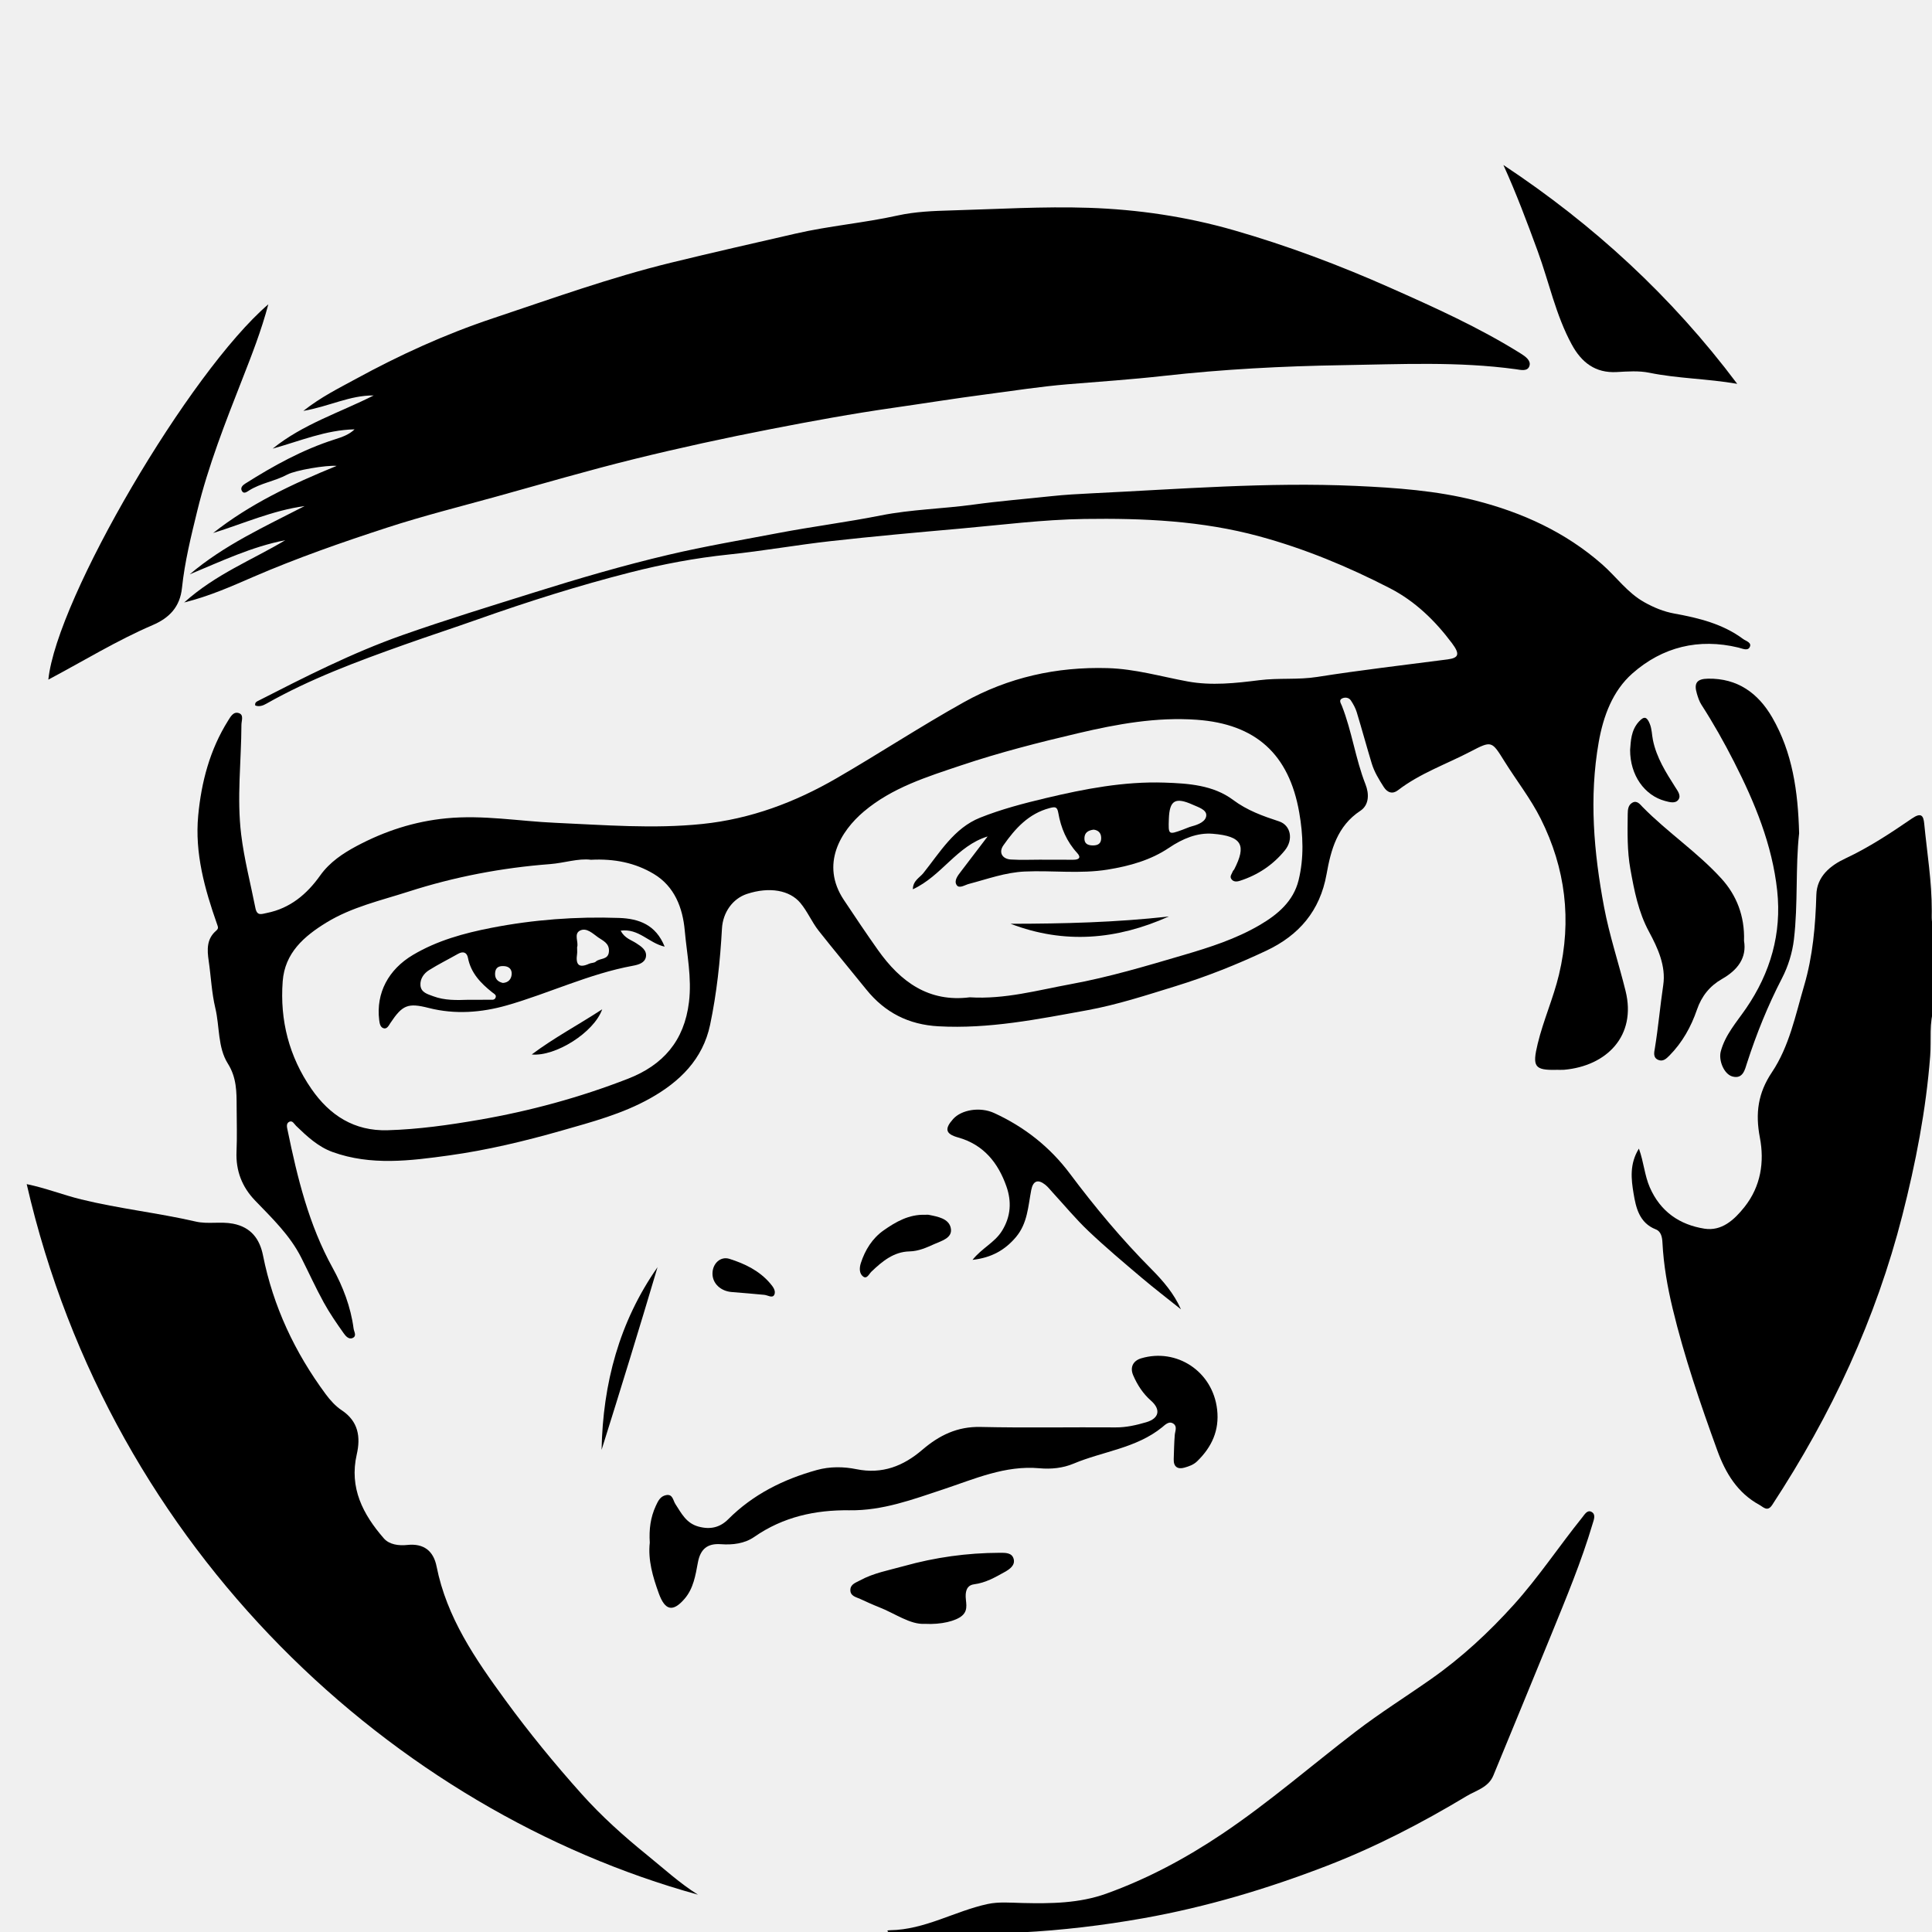
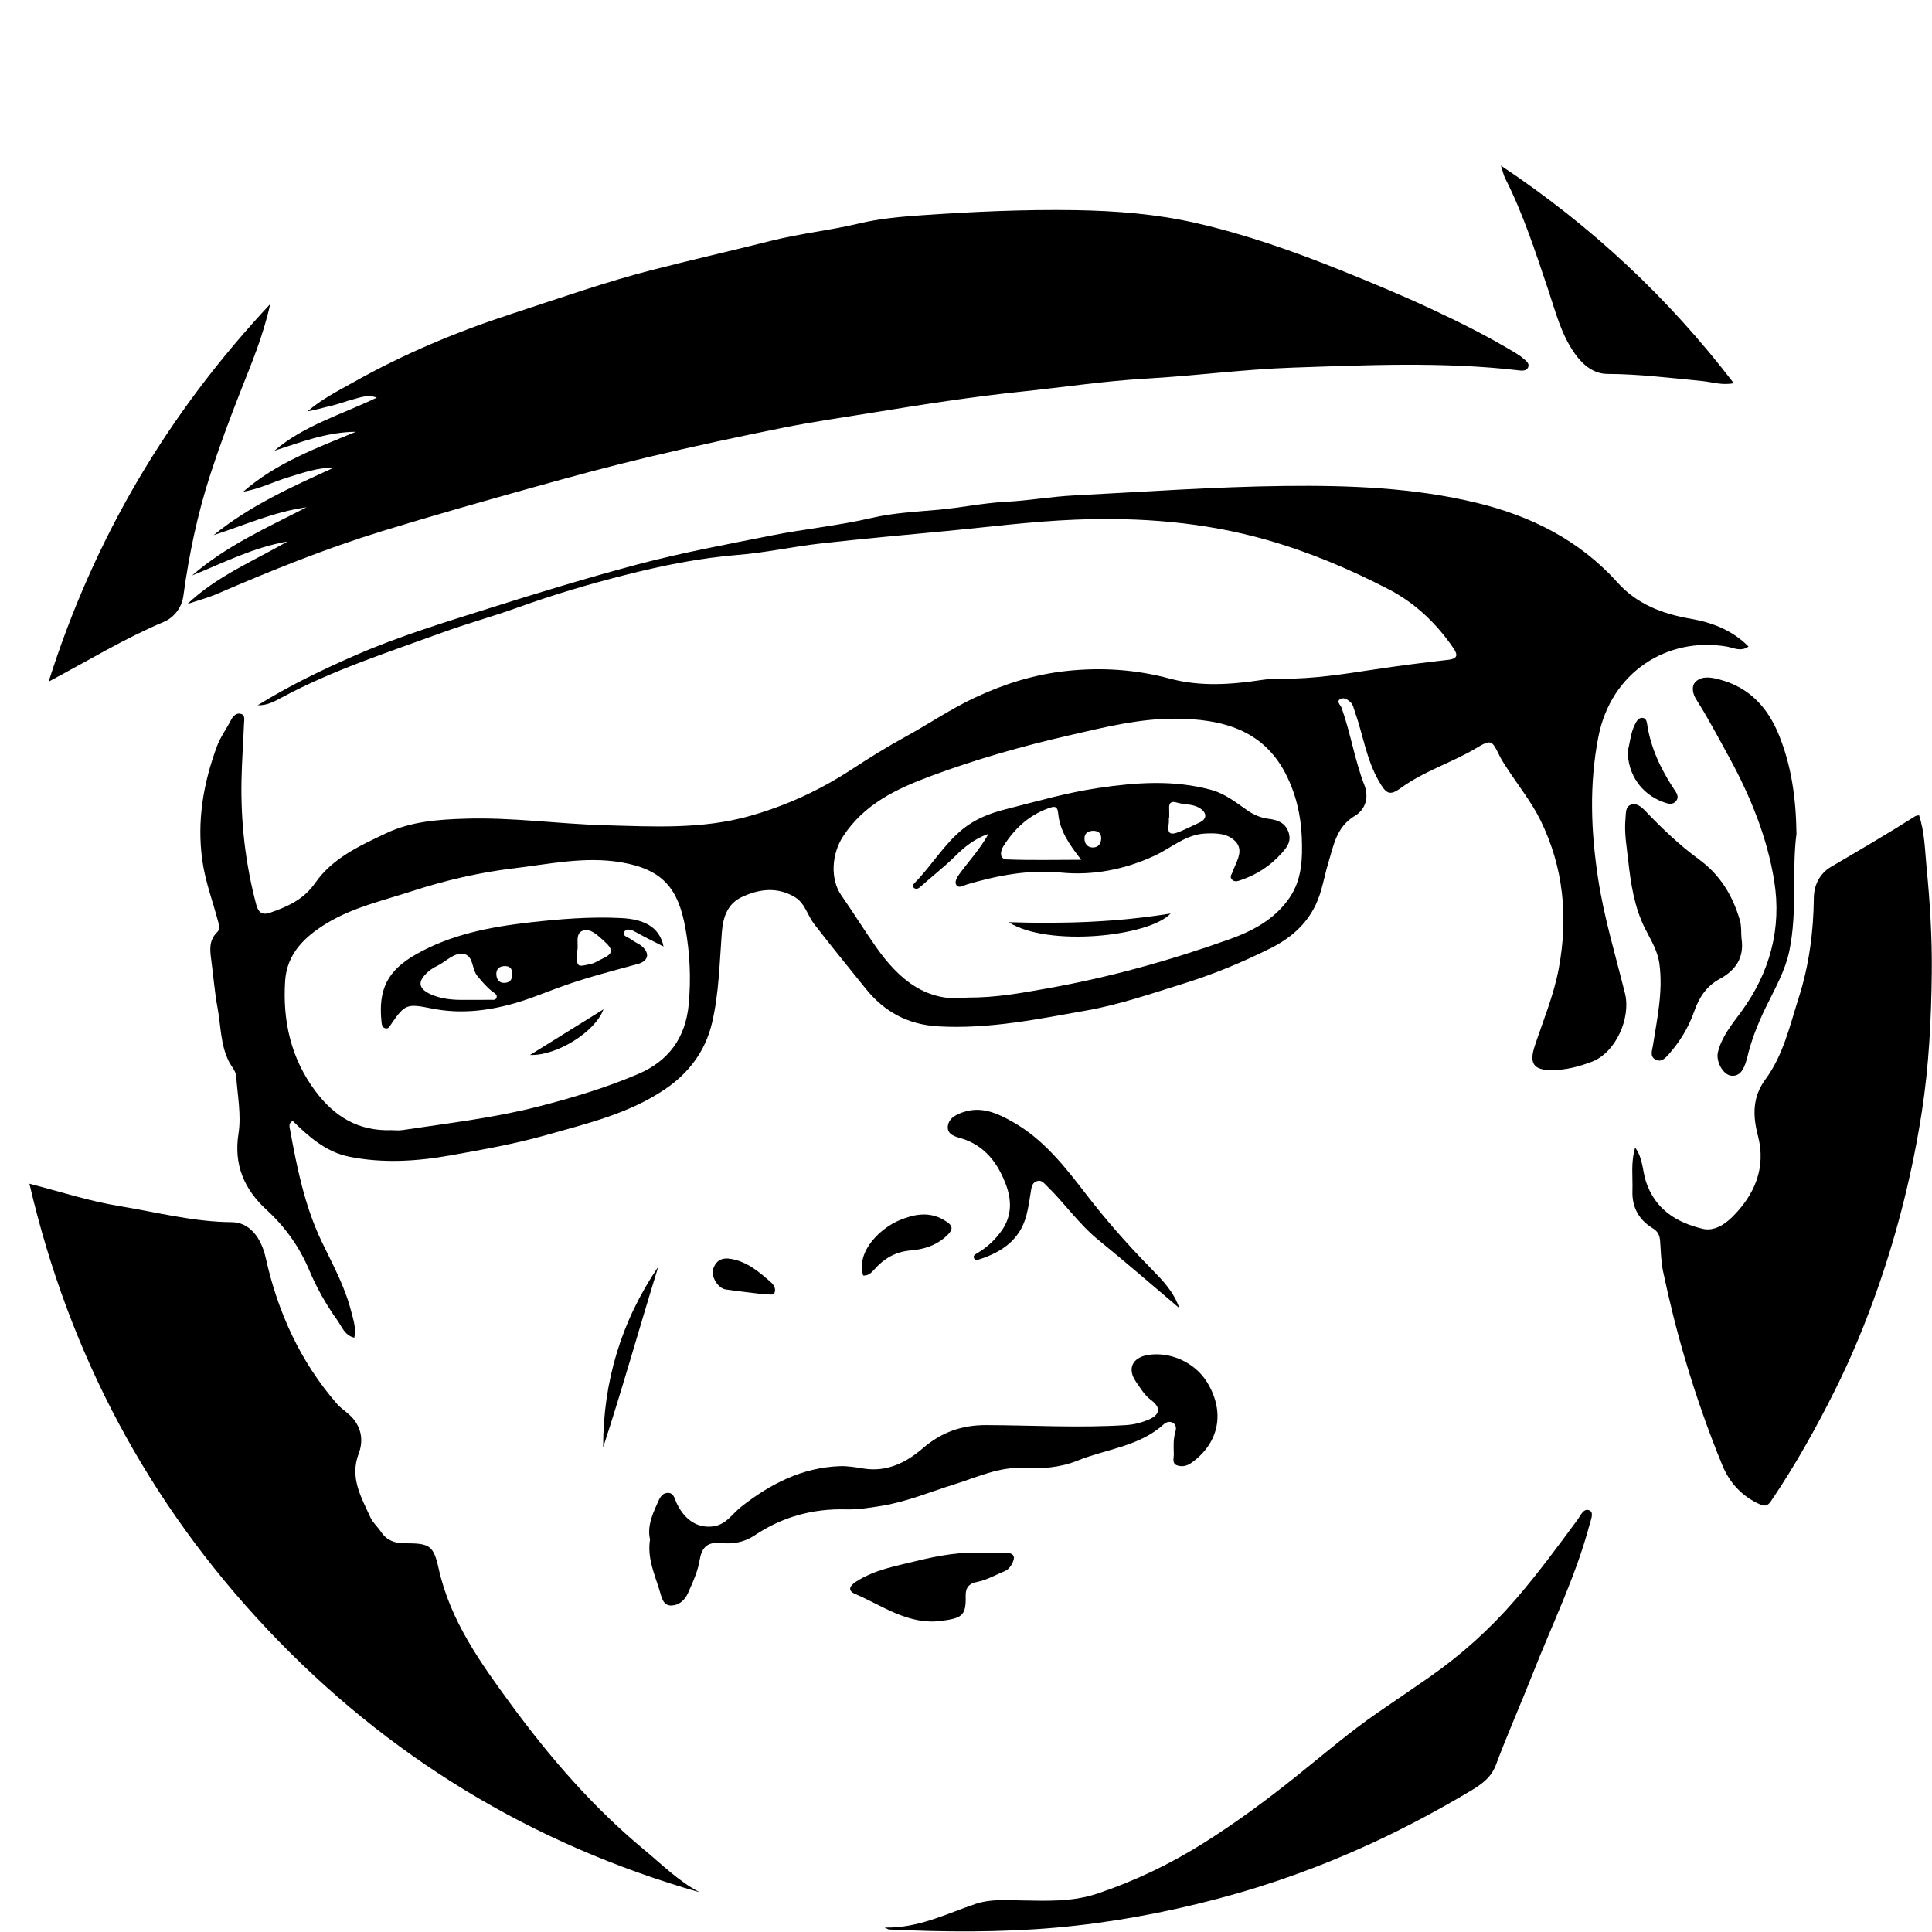
- <svg xmlns="http://www.w3.org/2000/svg" version="1.1" id="Layer_1" x="0px" y="0px" viewBox="0 0 1465 1465" style="enable-background:new 0 0 1465 1465;" xml:space="preserve">
-   <g>
+ <svg xmlns="http://www.w3.org/2000/svg" version="1.1" id="Layer_1" x="0px" y="0px" viewBox="0 0 1469 1469" enable-background="new 0 0 1469 1469" xml:space="preserve">
+   <style type="text/css">
+ 	.st1 { fill: #000 }
+ </style>
+   <rect fill="#FFFFFF" width="1469" height="1469" />
+   <g class="st1">
    <g>
-       <path d="M1466.83,763.63c-4.27,12.05-2.26,24.76-3.21,37.08c-3.15,41.08-10.98,81.19-21.14,120.99    c-9.93,38.92-23.35,76.66-39.84,113.17c-16.69,36.96-36.56,72.3-58.8,106.27c-3.63,5.54-6.69,1.63-9.7-0.01    c-16.65-9.05-25.74-24.2-31.93-41.25c-12.83-35.36-25.04-70.94-33.86-107.57c-3.96-16.45-6.88-33.08-7.74-50.02    c-0.21-4.16-1.03-8.51-5.03-10.07c-12.61-4.92-15.1-16.61-16.88-27.29c-1.79-10.71-3.16-22.39,4.05-33.96    c3.74,10.36,4.29,20.27,8.25,29.36c8.06,18.51,22.71,28.4,41.44,31.35c12.98,2.04,22.49-6.51,30.38-16.45    c12.46-15.7,15.17-34.31,11.67-52.57c-3.54-18.49-1.46-33.79,9.1-49.55c13.2-19.69,17.82-43.15,24.44-65.65    c6.63-22.57,8.6-45.58,9.27-68.95c0.4-13.94,10.58-22.2,21.98-27.54c17.93-8.4,34.33-19.22,50.5-30.31    c7.26-4.98,8.76-1.93,9.33,4.01c2.14,22,5.77,43.87,5.73,66.06c-0.01,4.85-0.47,9.77,1.97,14.29    C1466.83,724.56,1466.83,744.1,1466.83,763.63z" />
-       <path d="M675.73,1466.83c-0.24-1.17-5.67-3.11-0.8-3.18c26.46-0.38,49.01-14.47,73.92-19.86c8.47-1.83,17.61-0.98,26.42-0.78    c21.59,0.49,43.03,0.32,63.74-7.14c31.2-11.24,60.13-26.75,87.65-45.2c35.46-23.78,67.61-51.81,101.41-77.71    c18.42-14.12,38.17-26.48,57.18-39.84c23.13-16.26,43.72-35.32,62.65-56.32c18.82-20.88,34.31-44.33,51.88-66.16    c1.9-2.36,3.88-6.01,7.13-4.15c3.37,1.93,1.67,5.85,0.73,9c-8.49,28.64-20,56.16-31.24,83.77    c-14.55,35.74-29.37,71.37-44.02,107.07c-3.73,9.1-13.11,11.3-20.21,15.57c-33.98,20.43-69.2,38.71-106.22,52.99    c-45.04,17.37-91.08,31.14-138.84,39.65c-30.85,5.49-61.69,9.15-92.89,10.77c-1.73,0.09-3.41,1-5.12,1.53    C737.99,1466.83,706.86,1466.83,675.73,1466.83z" />
-       <path d="M193.58,534.98c-0.46-1.75,0.52-2.7,1.52-3.21c35.95-18.38,71.89-36.71,110.12-50.19c32.93-11.61,66.29-21.79,99.58-32.25    c33.88-10.64,67.94-20.62,102.49-28.73c27.46-6.44,55.32-11.16,83.04-16.44c25.78-4.91,51.81-8.19,77.56-13.31    c23.07-4.59,46.94-5.01,70.32-8.22c19.55-2.68,39.18-4.27,58.77-6.37c10.28-1.1,20.66-1.69,30.87-2.18    c66.67-3.19,133.35-8.63,200.14-5.62c30.51,1.37,61.36,3.56,90.98,11.12c35.24,8.99,68.08,23.88,96,48.44    c10.75,9.46,19.1,21.53,31.99,28.69c7.23,4.02,14.54,7.06,22.72,8.55c18.5,3.36,36.73,7.83,52.17,19.33    c1.98,1.48,6.95,2.69,4.79,6.36c-1.62,2.74-5.44,0.82-8.41,0.1c-30.16-7.29-57.67-0.47-80.42,19.61    c-14.98,13.22-22.05,32.33-25.54,52.13c-7.37,41.88-3.71,83.58,4.04,124.88c4.03,21.5,11.05,42.43,16.32,63.71    c8.48,34.22-14.46,56.97-46.6,59.81c-1.82,0.16-3.66-0.01-5.49,0.04c-17.1,0.46-18.72-2.45-14.54-19.75    c4.31-17.85,11.88-34.57,16.15-52.46c9.85-41.26,4.93-80.68-13.83-118.16c-7.66-15.3-18.45-29.02-27.55-43.62    c-9.63-15.46-9.59-15.74-25.69-7.35c-18.44,9.62-38.33,16.48-55.07,29.36c-3.88,2.99-7.85,2.04-10.74-2.49    c-3.61-5.65-7.14-11.36-9.09-17.78c-3.93-12.94-7.46-26.01-11.4-38.95c-0.95-3.13-2.62-6.14-4.44-8.89    c-1.51-2.28-4.41-2.6-6.63-1.54c-2.74,1.31-0.97,3.65-0.22,5.52c7.67,19.38,10.31,40.25,17.96,59.69    c2.67,6.78,3.01,15.44-3.96,20.03c-17.51,11.54-22.3,29.63-25.6,48.1c-4.96,27.8-20.92,46.29-45.7,57.96    c-22.33,10.51-45.16,19.62-68.86,26.93c-22.16,6.84-44.21,14.07-66.98,18.22c-37.26,6.78-74.51,14.31-112.79,12.17    c-22.44-1.25-40.45-10.25-54.71-27.95c-11.95-14.84-24.19-29.45-36-44.41c-5.3-6.72-8.48-14.63-13.96-21.19    c-8.03-9.62-23.35-12.45-40.46-6.83c-10.98,3.6-18.32,14.19-18.98,26.28c-1.35,24.51-3.94,48.93-8.99,72.96    c-5.51,26.18-23.06,43.23-45.44,55.77c-20.95,11.75-44,17.86-66.98,24.42c-28.16,8.04-56.57,14.85-85.49,18.86    c-29.43,4.07-59.22,7.91-88.29-2.55c-10.99-3.96-19.47-11.88-27.75-19.88c-1.41-1.37-2.65-4.19-5.04-3.13    c-2.79,1.24-1.82,4.39-1.38,6.52c7.44,36.07,16.06,71.6,34.18,104.4c7.74,14.01,13.7,29.5,15.85,45.9    c0.34,2.6,2.63,5.58-0.69,7.18c-2.9,1.39-5.37-1.53-6.71-3.43c-5.41-7.62-10.76-15.36-15.25-23.54    c-6.11-11.11-11.35-22.69-17.07-34.01c-8.56-16.96-22.11-29.87-35.04-43.32c-9.87-10.28-14.64-22.57-14.01-37.06    c0.49-11.27,0.13-22.58,0.09-33.87c-0.04-11.37,0.07-22.12-6.69-32.88c-7.73-12.3-6.12-27.98-9.47-42.02    c-2.79-11.67-3.28-23.88-5.03-35.82c-1.23-8.42-1.64-16.57,5.53-22.78c2.04-1.76,1.68-2.6,0.81-5.06    c-9.37-26.65-16.99-53.8-14.29-82.42c2.4-25.4,8.82-49.81,22.57-71.77c1.92-3.06,4.05-7.23,8.22-5.86    c4.01,1.32,1.99,5.76,1.98,8.84c-0.1,27.71-3.58,55.34-0.2,83.14c2.3,18.91,7.12,37.2,10.79,55.78c1.25,6.34,4.64,4.6,8.68,3.8    c17.68-3.53,30.37-14.25,40.41-28.37c7.28-10.24,17.52-17,27.95-22.53c21.09-11.18,43.38-18.52,67.77-20.88    c27.98-2.71,55.16,2.22,82.72,3.42c37.07,1.63,74.17,4.72,111.38,0.87c36.7-3.8,70.25-16.42,101.77-34.67    c32.46-18.79,63.85-39.44,96.6-57.69c33.62-18.73,70.04-26.93,108.95-25.82c20.91,0.59,40.46,6.39,60.58,10.1    c18.27,3.37,36.64,1.3,54.63-0.96c14.59-1.84,29.12-0.15,43.69-2.45c32.85-5.19,65.93-8.99,98.92-13.3    c8.53-1.11,9.47-4.04,3.31-12.27c-12.82-17.13-27.95-31.84-47.11-41.71c-31.7-16.32-64.52-29.96-99.01-39.34    c-43.48-11.83-87.9-13.83-132.63-13.17c-31.66,0.47-63.01,4.55-94.47,7.34c-32.64,2.89-65.28,5.82-97.84,9.46    c-25.87,2.89-51.55,7.49-77.44,10.17c-25.32,2.63-50.23,7.34-74.76,13.6c-39.04,9.96-77.46,22.1-115.49,35.56    c-18.45,6.53-37.12,12.62-55.58,19.18c-35.85,12.74-71.53,25.96-104.79,44.81C199.37,535.1,196.52,536.07,193.58,534.98z     M735.35,756.24c26.53,1.66,51.44-5.37,76.65-9.99c28.98-5.3,57.17-13.76,85.41-22.05c20-5.87,39.74-12.18,57.8-22.75    c13.6-7.96,25.55-17.96,29.49-34.02c4.16-16.96,3.48-34.29,0.47-51.42c-7.74-44.13-32.92-67.03-77.78-70.23    c-30.47-2.17-60.09,3.21-89.77,10.18c-29.93,7.03-59.59,14.59-88.74,24.38c-26.05,8.74-52.34,16.87-73.85,35.03    c-17.47,14.76-33.19,39.97-15.13,67.07c8.49,12.75,16.99,25.46,25.85,37.96C682.95,744.68,704.39,760.16,735.35,756.24z     M448.11,651.95c-9.64-1.25-20.24,2.46-31.08,3.29c-36.62,2.8-72.41,9.63-107.29,20.86c-21.1,6.79-42.99,11.67-62.22,23.45    c-17,10.42-31.55,23.01-33.16,44.6c-2.21,29.58,4.86,57.04,21.75,81.5c13.83,20.02,32.4,32.12,57.79,31.39    c23.35-0.67,46.5-3.95,69.36-7.9c38.55-6.66,76.34-16.92,112.9-31.14c26.6-10.35,42.69-28.67,46.27-58.08    c2.26-18.53-1.59-36.36-3.2-54.36c-1.53-17.05-7.64-33.42-23.54-42.91C481.66,654.27,465.98,651.03,448.11,651.95z" />
-       <path d="M139.63,456.86c24.13-21.65,51.68-32.26,76.7-47.23c-25.49,4.91-48.73,16.05-72.48,25.88    c26.16-22.25,57.04-36.24,87.12-51.77c-24.17,3.31-46.27,13.25-69.36,20.44c27.83-21.93,59.38-36.95,93.68-50.91    c-8.01-0.65-31.33,3.29-37.44,6.58c-9.37,5.06-20.21,6.43-29.24,12.24c-1.65,1.06-4.02,2.78-5.34-0.13    c-1-2.22,0.67-3.96,2.64-5.21c21.5-13.61,43.66-25.86,68.07-33.61c5.32-1.69,10.68-3.49,14.9-7.58    c-21.8,0.44-41.56,8.95-62.11,14.63c22.9-18.56,50.79-27.29,76.56-40.31c-17.89-0.23-33.8,8.34-53.32,11.7    c13.49-10.62,26.74-17.11,39.59-24.12c33.39-18.24,67.8-33.96,104.06-46.06c44.76-14.94,89.09-30.95,135.04-42.18    c31.47-7.69,63.03-14.84,94.59-22.09c25.65-5.9,51.8-8.05,77.43-13.73c13.21-2.92,27.09-3.46,40.71-3.84    c34.75-0.98,69.5-3.14,104.29-1.98c37.33,1.25,74.2,6.74,109.95,17.02c40.43,11.63,79.93,26.46,118.4,43.55    c33.83,15.02,67.66,30.23,99.16,49.97c3.38,2.12,7.63,5.11,6.6,9.07c-1.25,4.82-6.75,3.28-10.31,2.79    c-43.73-6-87.7-3.78-131.52-3.08c-45.31,0.72-90.6,3.09-135.76,8.15c-24.08,2.7-48.38,4.33-72.59,6.33    c-20.81,1.72-41.49,4.98-62.21,7.69c-23.39,3.05-46.67,6.83-70.01,10.16c-31.07,4.44-61.92,10.1-92.68,16.09    c-34.88,6.79-69.66,14.34-104.16,22.85c-34.77,8.58-69.16,18.67-103.68,28.23c-27.81,7.7-55.85,14.73-83.27,23.65    c-34.33,11.17-68.43,23.07-101.66,37.43C175.74,444.5,159.48,451.85,139.63,456.86z" />
-       <path d="M529.22,1436.69C299.51,1373.2,84.48,1177.45,20.25,897.9c14.3,2.93,27.56,8.21,41.32,11.58    c28.73,7.05,58.16,10.2,86.96,16.83c9.09,2.09,18.69-0.22,28.17,1.6c13.86,2.67,20.3,11.85,22.73,24.04    c7.74,38.77,24.13,73.52,47.48,105.13c3.4,4.6,7.46,9.15,12.17,12.27c12.69,8.41,14.47,20.27,11.44,33.51    c-5.83,25.42,4.74,45.51,20.52,63.64c4.16,4.77,11.28,5.71,17.83,5.01c12.58-1.34,19.86,4.66,22.17,16.26    c7.73,38.87,29.36,70.16,52.09,101.3c18.08,24.77,37.45,48.41,57.84,71.2c15.06,16.84,31.9,31.95,49.49,46.2    C503.19,1416.78,515.26,1427.92,529.22,1436.69z" />
-       <path d="M492.72,1169.73c-0.63-9.94,0.5-19.05,4.59-27.89c1.78-3.86,3.42-7.21,7.66-8.09c5.22-1.08,5.32,3.92,7.16,6.74    c4.58,7.01,8.17,14.56,17.58,17.11c8.92,2.41,16.26,0.66,22.47-5.57c18.87-18.91,41.87-30.31,67.24-37.35    c9.82-2.73,20.3-2.6,29.9-0.64c19.72,4.03,35.72-2.4,50.01-14.65c12.85-11.01,26.54-17.76,44.18-17.36    c34.15,0.78,68.33,0.09,102.5,0.34c8.05,0.06,15.66-1.73,23.16-3.92c9.79-2.87,11.25-9.62,3.6-16.35    c-6.12-5.39-10.32-11.92-13.48-19.22c-2.75-6.36,0.21-11.15,6.02-12.88c26.73-7.97,54.31,9.68,57.62,38.88    c1.78,15.71-4.03,28.38-15.15,39.17c-2.82,2.73-6.24,3.85-9.62,4.82c-5.09,1.46-8.35-0.56-8.15-6.39    c0.21-6.08,0.31-12.18,0.78-18.24c0.23-2.99,2.04-6.4-0.84-8.56c-3.45-2.59-6.51,0.79-8.7,2.57    c-19.66,15.97-44.87,18.22-67.17,27.59c-8.23,3.46-17.13,4.3-25.91,3.51c-26.02-2.34-49.24,8.14-72.88,15.98    c-23.22,7.7-46,16.23-71.02,15.89c-25.98-0.35-50.43,4.97-72.28,20.16c-7.34,5.1-16.39,6.22-25.34,5.56    c-10.1-0.74-15.52,3.55-17.44,13.8c-1.82,9.74-3.34,19.74-10.12,27.61c-8.8,10.2-14.79,9.01-19.52-4.08    C495.01,1195.71,491.25,1182.93,492.72,1169.73z" />
-       <path d="M36.66,515.35c6.31-61.52,106.97-233.28,166.81-284.61c-5.34,20.06-12.54,38.37-19.73,56.75    c-12.83,32.77-25.78,65.56-34.15,99.85c-4.72,19.32-9.53,38.68-11.6,58.48c-1.52,14.51-9.69,22.79-22.2,28.16    C88.59,485.67,63.4,501.16,36.66,515.35z" />
-       <path d="M1140,125.11c68.14,45.12,127.43,99.45,177.3,165.94c-22.98-3.97-45.05-3.98-66.69-8.41c-7.92-1.62-16.42-0.98-24.61-0.52    c-16.34,0.92-26.78-7.35-34.11-20.79c-12.18-22.34-17.24-47.3-25.9-70.93C1157.96,168.47,1149.75,146.58,1140,125.11z" />
-       <path d="M1322.46,713.43c2.18,12.82-4.77,22.12-16.64,28.88c-9.29,5.29-15.51,12.98-19.06,23.33    c-4.44,12.95-11.05,24.82-20.82,34.73c-2.51,2.55-5.04,4.89-8.66,3.27c-4.02-1.79-2.92-5.72-2.41-8.89    c2.59-15.84,3.97-31.84,6.33-47.73c2.16-14.52-4.09-28.09-10.82-40.57c-8.06-14.94-11.15-31.08-14.08-47.34    c-2.49-13.8-2.2-27.82-2.03-41.8c0.04-3.5,0.33-6.92,3.59-8.69c3.56-1.94,5.92,1.51,7.74,3.36    c18.93,19.26,41.71,34.39,59.79,54.32C1316.58,678.64,1323.08,694.35,1322.46,713.43z" />
-       <path d="M1364.24,631.89c-2.87,25.64-0.73,53.22-3.94,80.46c-1.18,10.03-4.36,20.37-9,29.34c-10.72,20.72-19.38,42.13-26.54,64.28    c-1.63,5.06-3.07,12.43-11.03,10.33c-6.47-1.71-10.72-12.25-8.89-19.07c3.39-12.66,12.07-22.24,19.22-32.67    c18.47-26.96,27.04-56.75,23.56-89.13c-3.74-34.84-16.99-66.87-32.79-97.87c-7.54-14.79-15.69-29.24-24.69-43.21    c-1.61-2.5-2.57-5.51-3.43-8.4c-2.4-8.04,0.02-11.19,8.46-11.33c22.35-0.37,37.98,10.94,48.65,29.38    C1359.2,570.59,1363.42,600.04,1364.24,631.89z" />
-       <path d="M895.48,992.82c-10.01-8.01-20.21-15.81-29.99-24.1c-13.58-11.5-27.22-22.98-40.12-35.22    c-9.63-9.13-18.13-19.45-27.13-29.22c-1.85-2.01-3.53-4.24-5.64-5.92c-5.57-4.42-9.27-3-10.63,4.04    c-2.38,12.34-2.79,25.19-11.55,35.6c-8.38,9.96-18.66,15.72-32.97,17.33c7.1-8.93,16.72-13.02,22.27-21.89    c6.97-11.15,7.38-22.56,3.42-33.84c-6.26-17.8-17.25-31.68-36.69-37.1c-9.58-2.67-10.34-6.56-3.72-13.96    c6.26-7.01,20.35-9.49,31.14-4.54c22.91,10.51,42.27,25.72,57.42,45.97c19.04,25.45,39.34,49.77,61.78,72.35    C881.89,971.22,890.19,980.79,895.48,992.82z" />
-       <path d="M701.24,1231.33c-11.08,0.69-22.46-7.87-34.97-12.75c-4.64-1.81-9.35-4-13.98-6.12c-3.29-1.5-7.49-2.15-7.48-6.77    c0.01-4.46,4.22-5.6,7.29-7.29c10.4-5.69,22.01-7.71,33.27-10.86c23.76-6.65,47.92-10,72.57-10.08c4.41-0.01,9.42-0.22,10.71,4.7    c1.25,4.75-2.97,7.71-6.72,9.81c-7.32,4.1-14.63,8.26-23.22,9.36c-4.17,0.53-6.05,3.11-6.42,7.47    c-0.46,5.49,2.65,11.66-2.77,16.36C724.9,1229.15,713.79,1232.02,701.24,1231.33z" />
-       <path d="M701.52,921.16c0.91,0,1.86-0.15,2.73,0.02c6.79,1.36,15.11,2.78,16.68,9.87c1.7,7.66-6.87,9.81-12.42,12.3    c-5.94,2.66-11.85,5.41-18.89,5.57c-11.89,0.26-20.63,7.5-28.84,15.36c-1.78,1.71-3.4,5.84-6.26,3.71    c-2.98-2.22-2.97-6.45-1.78-10.15c3.23-10.01,8.73-18.82,17.21-24.81C679.27,926.45,689.36,920.71,701.52,921.16z" />
-       <path d="M498.6,960.88c-13.77,46.38-27.96,92.49-42.43,138.52C457.16,1049.08,469.57,1002.32,498.6,960.88z" />
-       <path d="M1236.09,568.65c0.54-6.31,0.5-14.82,6.77-21.59c3.9-4.21,5.96-3.57,8.14,1.81c1.65,4.07,1.55,8.26,2.39,12.34    c2.73,13.31,9.79,24.43,16.86,35.56c1.99,3.14,4.67,6.5,2.44,9.62c-2.26,3.16-6.69,1.88-10.1,0.97    C1247.02,603.19,1236.04,587.87,1236.09,568.65z" />
-       <path d="M540.26,965.75c0-7.59,6.04-13.35,12.88-11.18c11.63,3.68,22.58,8.93,30.77,18.49c2.19,2.55,4.74,5.85,3.15,8.86    c-1.43,2.69-4.95,0.16-7.55-0.07c-8.16-0.71-16.3-1.53-24.47-2.11C546.55,979.13,540.26,973.3,540.26,965.75z" />
-       <path d="M748.9,634.27c-23.36,7.12-34.75,29.93-56.7,40.05c0.05-6.54,5.25-8.87,7.92-12.21c12.61-15.76,23.35-34.19,43.03-42.06    c16.1-6.44,33.12-10.88,50.04-14.9c29.47-7,59.24-12.72,89.78-11.71c18.26,0.6,37,1.89,52,13.08    c10.84,8.09,22.58,12.25,34.92,16.31c8.81,2.9,11.1,13.74,4.39,22c-8.93,10.98-20.46,18.69-34.07,23.06    c-2.48,0.8-5.04,0.92-6.59-1.47c-1.29-2.01,0.55-3.89,1.22-5.77c0.19-0.55,0.8-0.93,1.07-1.47c9.19-18.05,6.32-25.13-16.37-26.96    c-11.66-0.94-22.78,3.7-33.11,10.66c-13.84,9.34-29.85,13.81-46.47,16.51c-20.97,3.4-41.94,0.52-62.9,1.47    c-14.74,0.66-28.36,5.73-42.36,9.39c-3.15,0.83-7.29,3.78-9.25,0.92c-2.29-3.35,0.84-7.25,3.24-10.38    C735.43,651.95,742.16,643.11,748.9,634.27z M790.18,651.86c0,0.02,0,0.03,0,0.05c7.89,0,15.79-0.04,23.68,0.02    c4.24,0.03,6.21-1.58,2.93-5.15c-7.97-8.66-12.32-18.98-14.29-30.31c-0.82-4.75-2.29-4.85-6.58-3.72    c-16.04,4.23-26.16,15.57-35.09,28.29c-3.68,5.24-0.95,10.29,5.68,10.71C774.37,652.23,782.29,651.86,790.18,651.86z     M886.32,621.01c-0.42,12.11-0.41,12.12,10.7,8.05c2.28-0.83,4.49-1.89,6.82-2.51c4.89-1.28,10.63-3.63,10.86-8.25    c0.21-4.36-6-6.19-10.11-8.04C891.16,604.21,886.81,606.82,886.32,621.01z M829.27,629.11c-4.18,0.52-6.79,2.25-6.97,6.26    c-0.2,4.35,2.44,5.66,6.34,5.7c3.98,0.04,6.43-1.42,6.37-5.7C834.94,631.33,832.56,629.49,829.27,629.11z" />
-       <path d="M886.32,694.94c-39.25,17.63-79.19,21.21-120,5.54C806.4,700.45,846.44,699.45,886.32,694.94z" />
-       <path d="M504,717.82c-12.05-2.67-19.6-14.01-33.38-12.11c3.07,5.76,7.9,6.95,11.73,9.44c3.81,2.47,8.33,5.33,7.44,10.42    c-0.83,4.69-5.86,6-9.97,6.76c-33.07,6.1-63.39,20.83-95.42,30c-19.15,5.48-39.33,7.08-59.27,2c-15.8-4.03-19.96-2.33-29.14,11.46    c-1.19,1.79-2.59,4.95-5.44,3.82c-2.22-0.88-2.72-3.66-3.02-6.18c-2.48-20.51,7.04-38.28,25.56-49.3    c18.47-10.98,38.87-16.54,59.47-20.56c31.91-6.22,64.31-8.66,96.88-7.51C484.5,696.59,497.3,701.18,504,717.82z M355.41,758.11    c5.17,0,10.34,0.07,15.51-0.04c1.71-0.04,3.99,0.57,4.85-1.52c0.89-2.18-1.14-2.95-2.56-4.09c-8.66-6.92-16.17-14.6-18.38-26.18    c-0.78-4.07-3.62-5.2-7.5-3c-7.35,4.17-14.96,7.93-22.1,12.43c-3.89,2.46-6.76,6.58-6.41,11.42c0.4,5.5,5.44,6.7,9.67,8.29    C337.2,758.71,346.32,758.42,355.41,758.11z M437.61,718.29c0,2.09,0.18,3.63-0.03,5.11c-1.11,7.67,1.01,11.12,9.13,7.38    c1.6-0.74,3.89-0.5,5.04-1.59c3.07-2.88,9.5-1.03,9.99-7.65c0.47-6.32-4.53-8.18-8.21-10.77c-4.06-2.86-8.77-7.62-13.71-5.13    C434.85,708.13,438.93,714.43,437.61,718.29z M381.32,745.35c4.15-0.25,6.29-2.84,6.65-6.29c0.39-3.74-1.71-6.24-5.78-6.48    c-3.79-0.23-6.49,0.92-6.77,5.28C375.13,742.27,377.46,744.45,381.32,745.35z" />
-       <path d="M456.64,765.33c-6.28,17.69-35.59,36-53.43,34.25C420.2,786.85,437.87,777.56,456.64,765.33z" />
+       <path d="M195.94,536.23c23.88-14.83,49.05-26.99,74.73-38.19c33.01-14.39,67.37-24.82,101.64-35.66    c37.12-11.75,74.31-23.05,111.95-33.09c33.87-9.04,68.19-15.34,102.5-22.17c25.25-5.02,50.89-7.43,76.01-13.32    c16.43-3.85,33.63-4.68,50.54-6.19c17.25-1.54,34.2-5.18,51.57-6.07c17.3-0.89,34.48-3.97,51.78-4.85    c53.39-2.73,106.73-6.6,160.21-7.19c49.11-0.55,98.27,1.24,146.11,12.86c40.77,9.9,77.83,28.25,106.59,60.24    c15.06,16.76,34.21,24.13,56.07,27.89c15.94,2.74,31.48,8.61,43.86,21.1c-5.92,4.28-11.76,0.81-16.85-0.03    c-44.99-7.45-87.81,19.47-97.37,68.9c-6.95,35.92-5.65,71.1-0.25,106.99c4.51,30,13.32,58.8,20.56,88.02    c4.53,18.29-6.83,44.93-25.45,51.91c-9.85,3.69-19.41,6.19-29.9,6.28c-14.18,0.12-17.76-4.95-13.26-18.49    c6.45-19.42,14.42-38.43,18.2-58.63c7.3-38.94,3.73-76.92-13.77-112.64c-6.89-14.05-16.95-26.55-25.52-39.77    c-1.97-3.04-4.04-6.07-5.63-9.32c-5.94-12.13-6.28-12.85-17.98-5.88c-18.49,11.03-39.39,17.3-57,30.12    c-8.74,6.37-11.29,4.57-16.87-5.12c-9.51-16.52-12.04-35.34-18.27-52.93c-0.8-2.26-1.28-4.93-2.81-6.57    c-1.99-2.12-5.24-4.46-7.96-3.08c-3.79,1.92-0.06,4.68,0.72,6.85c6.88,19.29,9.95,39.69,17.35,58.83    c3.67,9.49,0.59,18.62-7.17,23.24c-14.2,8.45-16.22,22.54-20.32,35.97c-3.25,10.64-4.72,21.7-9.66,31.97    c-7.4,15.37-19.75,25.57-34.18,32.77c-21.36,10.65-43.39,19.82-66.35,26.94c-24.24,7.52-48.26,15.87-73.25,20.32    c-37.37,6.65-74.69,14.35-113.07,12.15c-22.86-1.31-40.88-10.8-55.34-28.84c-13.12-16.37-26.47-32.56-39.24-49.22    c-5.08-6.63-6.72-15.62-14.67-20.32c-13.45-7.95-27.09-6.01-40.06,0.02c-10.85,5.05-14.39,15.12-15.29,27    c-1.74,23.01-2.16,46.33-7.47,68.8c-4.94,20.93-17.22,37.75-35.35,50.1c-27.6,18.8-59.44,26.27-90.86,35.15    c-23.9,6.75-48.32,11.07-72.67,15.41c-25.52,4.56-51.49,6.2-77.2,0.95c-17.47-3.57-30.45-15.08-42.72-27.16    c-3.3,1.66-2.44,4.5-2.06,6.56c5.32,29.12,11.17,58.18,24.04,85.08c8.21,17.15,17.46,33.78,22.25,52.36    c1.72,6.68,4.16,13.23,2.63,20.84c-7.4-1.67-9.61-8.61-12.96-13.29c-8.42-11.78-15.65-24.49-21.28-37.9    c-7.44-17.74-18.3-32.97-32.37-45.89c-17.11-15.71-25.19-34.31-21.5-57.88c2.29-14.59-0.76-29.29-1.73-43.9    c-0.25-3.84-3.69-7.45-5.58-11.21c-6.42-12.8-6.05-27.08-8.59-40.7c-2.28-12.19-3.16-24.64-4.86-36.95    c-1.02-7.43-1.6-14.6,4.45-20.49c2.14-2.08,1.85-4.31,1.05-7.39c-4.08-15.74-9.95-30.9-12.23-47.28    c-4.17-30.06,0.74-58.42,11.01-86.49c2.77-7.58,7.57-13.77,11.09-20.79c1.37-2.74,4.15-5.21,7.42-4.12    c3.24,1.08,2.3,4.65,2.19,7.28c-0.59,14.35-1.62,28.7-1.91,43.05c-0.64,32.02,2.97,63.56,11.18,94.58    c1.67,6.3,4.71,8.29,10.81,6.15c13.26-4.63,25.35-10.05,34.04-22.53c13.11-18.83,33.56-28.15,53.74-37.72    c19.27-9.14,39.6-10.49,60.25-11.16c35.48-1.16,70.65,4,106.02,4.98c36.77,1.02,73.72,3.19,109.77-6.86    c27.85-7.77,53.86-19.72,78.11-35.59c13.19-8.63,26.61-17,40.43-24.57c18.04-9.88,35.03-21.51,53.79-30.25    c22.11-10.3,44.68-17.38,69.11-20.02c26.74-2.88,52.77-1.12,78.54,5.79c23.48,6.3,46.94,4.53,70.52,0.96    c5.1-0.77,10.34-0.92,15.5-0.88c23.18,0.17,45.94-3.46,68.76-6.91c18.88-2.85,37.83-5.29,56.81-7.43c8.5-0.96,7.03-4.66,3.63-9.58    c-12.8-18.53-28.84-33.74-48.79-44.08c-29.81-15.45-60.67-28.45-93.1-37.66c-47.67-13.54-96.44-17.24-145.54-15.26    c-32.82,1.32-65.52,5.58-98.26,8.68c-31.8,3.01-63.63,5.87-95.37,9.46c-20.8,2.35-41.39,6.96-62.22,8.61    c-29.44,2.34-58.18,8.23-86.58,15.45c-27.16,6.9-54.1,14.88-80.54,24.4c-19.31,6.95-39.18,12.37-58.46,19.41    c-40.94,14.94-82.53,28.28-121.16,49.01C208.97,533.19,203.05,536.55,195.94,536.23z M735.66,758.49    c21.81,0.13,40.76-3.46,59.97-6.85c47.41-8.37,93.46-21.17,138.69-37.27c18.21-6.48,35.13-15.38,46.36-32.04    c9.36-13.88,9.78-29.67,9.14-45.7c-0.68-17.23-4.71-33.82-12.55-48.84c-17.45-33.44-48.91-41.06-83.02-41.35    c-27.8-0.24-54.79,6.61-81.66,12.78c-35.6,8.18-70.76,18.17-105.04,30.93c-26.01,9.68-50.62,21.31-66.6,45.91    c-8.6,13.24-9.88,32.33-1.25,44.72c9,12.9,17.28,26.27,26.32,39.16C683.74,745.23,704.94,762.44,735.66,758.49z M297.73,859.32    c2.15,0,5.27,0.39,8.26-0.06c34.39-5.19,68.93-9.14,102.8-17.78c26.1-6.66,51.79-14.33,76.47-24.88    c22.85-9.77,36.01-27.25,38.4-52.9c1.82-19.6,0.9-39.08-2.54-58.09c-5.39-29.83-16.95-44.59-49.06-49.98    c-27.49-4.61-54.65,1.43-81.72,4.65c-26.07,3.1-51.77,9.09-76.87,17.26c-22.08,7.18-44.97,12.3-65.08,24.51    c-16.6,10.08-30.25,22.99-31.59,43.82c-1.95,30.41,4.37,58.8,23,83.74C254.07,848.72,272.19,860.22,297.73,859.32z" />
+       <path d="M142.5,459.24c22.27-21.17,50.17-32.62,76.11-47.53c-25.69,4.37-48.71,16.21-72.58,25.86    c25.88-22.53,56.87-36.32,86.96-51.83c-24.64,3.32-47.11,13.59-70.56,21.15c27.41-22.34,59.26-36.65,91.18-51.19    c-12.14-0.27-23.07,3.77-34.36,7.18c-11.45,3.46-22.19,9.03-34.27,10.96c24.97-21.85,55.59-33.1,85.61-45.53    c-21.9,0.17-41.77,7.84-62.02,14.44c22.6-19.32,50.97-27.46,77.93-40.39c-6.8-2.62-12.49-0.12-17.75,1.21    c-5.8,1.46-11.45,3.79-17.38,5.11c-5.83,1.3-11.55,3.09-17.54,4.13c10.57-9.24,23.02-15.48,35-22.21    c38.1-21.44,78.25-38.3,119.83-51.85c35.87-11.69,71.38-24.31,108.03-33.69c29.71-7.61,59.59-14.41,89.3-21.89    c22.29-5.62,45.05-7.96,67.34-13.28c15.52-3.71,31.71-5.13,47.7-6.24c38.71-2.67,77.49-4.46,116.32-3.86    c30.74,0.48,61.44,2.86,91.38,9.65c37.94,8.61,74.63,21.52,110.77,36.06c23.02,9.26,45.9,18.77,68.38,29.24    c22.18,10.33,44.06,21.27,65.01,33.98c1.81,1.1,3.58,2.31,5.16,3.72c2.01,1.79,5.08,3.7,3.94,6.65c-1.28,3.32-4.95,2.78-7.91,2.44    c-57.03-6.55-114.22-3.95-171.31-2c-37.15,1.27-74.16,6.24-111.31,8.35c-31.66,1.8-62.95,6.57-94.42,9.85    c-37.71,3.92-75.19,9.79-112.62,15.89c-22.99,3.75-46.09,7.02-68.91,11.6c-34.32,6.89-68.57,14.24-102.63,22.35    c-29.91,7.12-59.6,15.21-89.22,23.48c-37.74,10.54-75.45,21.22-112.9,32.73c-42.79,13.16-84.29,29.89-125.38,47.63    C158.01,454.59,150.14,456.65,142.5,459.24z" />
+       <path d="M531.99,1438.83c-127.9-36.56-237.6-103.4-328.6-199.86c-90.73-96.18-150.91-209.33-181.02-338.93    c23.02,5.92,45.26,13.23,68.42,17.02c28.41,4.64,56.37,12.05,85.46,12.22c13.13,0.08,22.27,11.26,25.82,27.24    c9.11,41.07,26.09,78.46,53.83,110.55c3.98,4.6,9.39,7.4,13.25,12.4c6.39,8.29,6.74,17.46,3.58,25.78    c-6.98,18.39,1.95,33.13,8.89,48.45c1.82,4.02,5.51,7.17,8.01,10.93c4.27,6.43,10.23,8.79,17.77,8.79    c19.17,0.01,22.14,1.29,26.13,19.23c8.8,39.61,31.65,71.43,54.9,103.15c29.73,40.55,62.5,78.43,101.29,110.6    C503.35,1417.72,516,1430.44,531.99,1438.83z" />
+       <path d="M1243.3,872.57c6.04,8.32,5.48,17.57,8.2,25.82c6.98,21.15,23.19,31.17,43.23,35.94c8.58,2.04,16.68-3.36,22.26-8.86    c17.13-16.91,26.03-37.52,19.67-61.88c-4.04-15.48-4.25-29.44,5.74-42.99c13.55-18.36,18.41-40.51,25.2-61.75    c7.92-24.76,11.31-50.19,11.56-76.14c0.1-10.04,4.7-18.7,13.18-23.67c21.44-12.56,42.88-25.1,63.87-38.4    c0.73-0.46,1.74-0.46,2.95-0.76c4.28,12.85,4.43,26.31,5.7,39.43c2.6,26.7,4.27,53.52,3.97,80.39    c-0.39,35.37-2.15,70.76-7.56,105.65c-7.03,45.33-18.1,89.93-33.21,133.27c-9.34,26.79-20.19,53.16-32.91,78.59    c-14.51,29-30.32,57.29-48.58,84.17c-2.77,4.08-5.02,3.96-8.72,2.31c-13.48-6.03-22.88-16.49-28.27-29.61    c-10.78-26.21-20.12-52.96-28.18-80.21c-6.59-22.26-12.16-44.7-16.92-67.36c-1.56-7.4-1.59-15.12-2.2-22.71    c-0.35-4.37-1.38-7.33-5.92-10.1c-10.12-6.15-15.55-15.72-15.13-28.15C1241.59,894.81,1239.86,883.92,1243.3,872.57z" />
+       <path d="M672.59,1465.63c26.03,0.53,47.14-10.61,69.36-18.05c11.01-3.68,22.87-2.79,34.45-2.58c19.46,0.34,38.94,1.19,57.84-5.15    c28.5-9.56,55.32-22.4,80.82-38.42c24.71-15.53,48.09-32.82,70.79-51.01c20.54-16.45,40.47-33.64,62.19-48.57    c12.97-8.91,26.01-17.71,38.91-26.72c24.15-16.86,45.9-36.45,65.15-58.71c16.89-19.53,32.2-40.31,47.52-61.09    c2.13-2.89,4.58-9.26,9.3-6.68c3.06,1.67,0.64,7.08-0.4,10.96c-10.39,38.97-28.2,75.1-42.87,112.43    c-9.18,23.34-19.42,46.28-28.17,69.77c-3.93,10.54-12.14,15.63-20.63,20.67c-23.72,14.08-48,27.06-73.07,38.67    c-38.19,17.68-77.53,31.95-118.18,42.66c-40.17,10.58-80.81,18.13-122.31,21.83c-42.45,3.78-84.78,3.45-127.21,1.46    C675.5,1467.08,674.96,1466.66,672.59,1465.63z" />
+       <path d="M494.25,1170.51c-2.17-9.56,1.44-18.31,5.36-26.94c1.61-3.55,3.08-7.99,7.61-8.42c5.23-0.5,5.74,4.67,7.37,8.01    c6.33,13.02,16.46,19.39,28.72,17.24c9.06-1.59,13.73-9.61,20.34-14.8c22.07-17.32,46.22-29.76,74.9-30.81    c6.02-0.22,12.14,0.86,18.13,1.82c17.79,2.84,32.48-4.65,45.03-15.45c14.18-12.2,29.63-17.65,48.17-17.58    c35.46,0.13,70.93,2.27,106.39-0.01c5.85-0.38,11.41-1.76,16.71-3.98c9.15-3.83,10.05-9.2,2.2-15.07    c-5.12-3.83-8.1-9.14-11.52-14.05c-6.79-9.77-2.55-18.39,9.36-20.24c17.06-2.64,35.49,5.81,44.6,20.46    c14.09,22.65,9.53,46.23-11.46,61.4c-3.7,2.67-7.34,3.35-11.05,2.13c-4.26-1.41-2.51-5.73-2.6-8.83    c-0.16-5.48-0.47-10.99,1.11-16.41c0.79-2.68,1.01-5.67-2.07-7.26c-2.44-1.26-4.93-0.37-6.8,1.32    c-18.62,16.86-43.57,18.68-65.53,27.57c-13.19,5.34-27.17,6.27-41.29,5.56c-18.45-0.93-34.8,6.98-51.81,12.28    c-18.72,5.84-36.85,13.54-56.47,16.64c-8.78,1.39-17.43,2.81-26.32,2.56c-25.29-0.69-48.57,5.67-69.65,19.83    c-7.66,5.15-16.38,6.72-25.33,5.79c-9.73-1.02-14.63,2.6-16.25,12.45c-1.46,8.9-5.26,17.24-8.95,25.51    c-2.45,5.49-6.82,9.27-12.41,9.52c-6.57,0.3-7.66-6.16-9.09-10.91C497.81,1197.1,491.95,1184.71,494.25,1170.51z" />
+       <path d="M205.45,231.21c-5.46,24.75-14.55,45.85-22.9,67.16c-8.15,20.8-15.93,41.7-22.81,62.96    c-9.7,29.97-16.08,60.62-20.32,91.77c-1.27,9.31-7.46,16.62-14.88,19.74c-29.63,12.49-57.03,29.19-87.56,45.45    C71.62,408.84,127.31,314.74,205.45,231.21z" />
+       <path d="M1141.2,125.92c69.01,45.98,127.18,100.34,177.09,165.46c-9.06,1.79-16.74-0.97-24.26-1.68    c-23.92-2.24-47.7-5.32-71.83-5.38c-10.42-0.03-18.56-6.76-24.64-15.24c-10.61-14.79-14.84-32.31-20.52-49.15    c-9.64-28.62-18.9-57.36-32.61-84.4C1143.26,133.19,1142.73,130.52,1141.2,125.92z" />
+       <path d="M1324.19,713.81c2.19,14.54-4.75,24.14-16.75,30.6c-10.09,5.43-15.68,14.4-19.21,24.5c-4.3,12.29-10.85,23.01-19.33,32.63    c-2.55,2.89-5.74,6.48-10.16,4.1c-4.52-2.44-2.5-6.97-1.92-10.73c3.18-20.64,7.82-41.09,4.88-62.3    c-1.39-10.01-6.66-18.14-10.93-26.67c-8.18-16.39-10.79-34.06-12.76-51.74c-1.17-10.53-3.12-21.18-2.05-31.94    c0.39-3.88-0.2-8.71,3.92-10.33c4.38-1.73,8.08,1.49,11.1,4.64c12.63,13.2,25.86,25.93,40.54,36.64    c16.33,11.91,25.79,27.47,31.35,46.27C1324.3,704.31,1323.7,709.14,1324.19,713.81z" />
+       <path d="M1365.96,634.01c-3.66,27.73,0.82,58.58-5.37,88.72c-3.2,15.56-11.22,29.32-18.09,43.47    c-6.07,12.51-11.21,25.4-14.25,39.04c-0.13,0.59-0.39,1.16-0.57,1.74c-1.76,5.6-4.26,11.38-10.96,10.97    c-6.56-0.4-12.19-10.97-10.5-17.89c2.9-11.9,10.7-21.22,17.62-30.65c21.97-29.91,30.96-63.59,25.2-99.49    c-5.32-33.13-18.06-64.45-34.28-94.11c-8.12-14.84-16-29.8-25.09-44.11c-2.53-3.98-4.08-10.14-0.05-13.67    c5.12-4.49,12.42-2.8,18.25-1.25c22.12,5.9,36.13,21.02,44.61,41.76C1362.01,581.9,1365.59,606.36,1365.96,634.01z" />
+       <path d="M896.66,994.58c-20.44-17.27-40.63-34.85-61.41-51.71c-14.98-12.15-25.78-28.1-39.5-41.36c-2.03-1.96-3.62-4.29-6.83-3.55    c-3.57,0.82-4.41,3.64-4.93,6.84c-1.07,6.56-1.91,13.2-3.64,19.59c-4.96,18.32-18.57,27.62-35.6,33.13    c-1.55,0.5-3.24,0.96-4.05-0.6c-1.17-2.25,0.9-3.22,2.43-4.12c7.47-4.39,13.61-10.21,18.58-17.24    c7.73-10.95,7.59-23.06,3.15-34.82c-6.07-16.09-15.62-29.3-33.25-34.97c-4.42-1.42-11.46-2.63-10.96-9.14    c0.49-6.4,6.52-9.33,12.11-11.14c13.66-4.41,25.45,0.88,37.1,7.45c23.73,13.38,39.94,34.27,56.1,55.27    c15.33,19.93,31.97,38.69,49.57,56.65C883.95,973.49,892.49,982.19,896.66,994.58z" />
+       <path d="M747.94,1180.66c6.2,0,11.7-0.14,17.18,0.04c6.35,0.21,6.98,3.42,4.3,8.48c-1.37,2.58-3.22,4.51-5.8,5.57    c-6.91,2.84-13.41,6.69-20.91,8.13c-5.71,1.1-8.65,4.08-8.47,10.72c0.39,14.8-2.81,16.65-17.77,18.76    c-25.58,3.6-45.01-11.31-66.35-20.45c-5.72-2.45-4.27-6,0.68-9.22c14.23-9.25,30.79-12.03,46.62-15.94    C714.03,1182.65,731.23,1179.74,747.94,1180.66z" />
+       <path d="M656.3,969.86c-5.57-18.95,13.87-36.35,27.55-42.02c10.7-4.44,21.87-6.9,33.18-0.61c8.36,4.65,8.44,7.61,1.36,13.69    c-7.59,6.52-16.68,9.08-25.79,9.84c-11.81,0.98-20.51,6.17-27.92,14.63C662.42,967.96,660.01,970.08,656.3,969.86z" />
+       <path d="M458.59,1100.55c-0.01-50.13,13.79-96,41.95-137.44C486.33,1008.86,473.52,1055.03,458.59,1100.55z" />
+       <path d="M1237.71,570.8c1.72-6.27,2.12-14.25,6.04-21.23c1.03-1.82,2.42-3.81,4.83-3.75c2.53,0.06,3.4,1.9,3.75,4.29    c2.64,18.3,10.36,34.51,20.43,49.8c1.69,2.56,4.35,5.83,1.67,9.1c-2.85,3.48-6.59,1.98-10.12,0.69    C1248.22,603.84,1237.45,588.68,1237.71,570.8z" />
+       <path d="M582.27,984.26c-10.24-1.26-20.45-2.35-30.6-3.85c-5.69-0.84-11.21-9.82-9.46-15.33c2.16-6.82,6.8-9.18,14.08-7.8    c12.21,2.32,21.07,9.92,29.9,17.71c2.06,1.82,3.65,4.45,2.97,7.15C588.17,986.06,584.54,983.34,582.27,984.26z" />
+       <path d="M751.65,633.99c-11.27,3.97-18.7,10.42-25.42,17.04c-8.26,8.14-17.39,15.17-25.96,22.88c-1.72,1.55-3.63,2.84-5.57,1    c-1.34-1.27,0-2.8,1.06-3.89c12.68-12.94,21.86-28.89,36.18-40.54c9.79-7.96,20.97-12.17,32.61-15.13    c23.36-5.93,46.5-12.66,70.49-16.2c28.85-4.26,57.41-6.35,85.96,1.45c10.5,2.87,18.8,9.56,27.46,15.59    c5.08,3.54,10.38,5.69,16.59,6.47c6.41,0.8,12.37,3.01,14.74,10.26c2.25,6.9-1.19,11.29-5.51,16.08    c-8.56,9.49-18.76,16.09-30.79,20.16c-2.44,0.83-4.77,1.71-6.79-0.4c-2.22-2.33,0.29-4.38,0.78-6.54c0.2-0.88,0.69-1.69,1.05-2.54    c2.69-6.49,6.64-13.63,1.02-19.7c-5.87-6.34-14.41-6.59-22.87-6.22c-15.16,0.66-25.96,10.94-38.71,16.85    c-22.58,10.48-46.75,15.22-70.93,12.89c-25.09-2.43-48.37,2.11-71.8,8.97c-2.89,0.85-6.31,3.36-8.18,0.3    c-1.39-2.27,0.57-5.66,2.48-8.31C736.45,654.95,744.68,646.36,751.65,633.99z M822.13,653.74c-9.11-11.61-16.33-22.07-17.5-35.07    c-0.59-6.55-3.47-5.56-7.87-3.95c-14.9,5.46-25.74,15.75-33.93,28.86c-2.02,3.23-3.44,9.64,2.85,9.9    C783.82,654.21,802.01,653.74,822.13,653.74z M888.99,622.15c-0.09,0-0.18,0-0.27,0c0,1.22,0.15,2.46-0.03,3.65    c-1.13,7.45,0.15,9.98,8.52,6.48c4.96-2.08,9.78-4.57,14.66-6.77c6.28-2.83,5.94-7.83-0.15-11.36c-5.17-2.99-11.2-2.21-16.65-3.87    c-4.38-1.34-6.38-0.14-6.1,4.57C889.11,617.27,888.99,619.71,888.99,622.15z M831.31,631.69c-4.01,0.12-6.76,1.89-6.73,5.87    c0.03,4.08,2.43,6.99,6.73,6.82c3.82-0.15,5.8-2.86,5.96-6.65C837.46,633.54,835.09,631.79,831.31,631.69z" />
+       <path d="M766.92,701.19c41.59,1.31,81.67,0.1,123.16-6.59C873.89,712.07,796.93,720.34,766.92,701.19z" />
+       <path d="M504.52,719.67c-7.29-3.74-13.9-6.89-20.25-10.49c-3.36-1.9-7.61-3.95-9.62-0.65c-1.95,3.21,3.32,4.14,5.46,5.9    c2.31,1.9,5.37,2.91,7.67,4.82c6.56,5.46,5.45,11.47-2.91,13.75c-18.38,5-36.81,9.76-54.82,16.03    c-13.39,4.66-26.37,10.35-40.13,14.18c-20.3,5.64-40.63,7.75-61.24,3.66c-19.19-3.81-20.66-3.69-31.36,11.97    c-1,1.46-1.73,3.47-4,3.08c-2.62-0.44-2.98-2.49-3.22-4.79c-2.68-25.01,4.72-39.23,25.98-51.36    c26.7-15.24,56.44-20.99,86.78-24.41c23.1-2.61,46.19-4.48,69.39-3.31C489.08,698.9,501.43,704.37,504.52,719.67z M357.25,760.22    c5.18,0,10.36,0.08,15.53-0.04c1.69-0.04,3.97,0.62,4.76-1.58c0.78-2.17-1.3-3.28-2.64-4.28c-4.66-3.46-8.21-7.8-11.94-12.24    c-4.51-5.38-2.74-15.85-10.91-16.82c-7.13-0.84-12.95,5.85-19.43,9.05c-2.42,1.19-4.82,2.62-6.86,4.38    c-9.19,7.94-7.72,13.71,3.78,18.17C338.6,760.36,347.88,760.39,357.25,760.22z M438.88,723.1c-0.49,12.53-0.52,12.39,10.92,9.69    c2.79-0.66,4.87-2.3,7.33-3.39c9.09-4.04,9.66-7.16,2.26-13.78c-4.73-4.23-10.41-10.11-16.28-7.98    C436.92,709.87,440.17,718.27,438.88,723.1z M389.33,740.41c0.23-4.33-2.04-6.07-6.14-5.83c-4.17,0.24-6.06,2.89-5.77,6.65    c0.28,3.64,2.27,6.4,6.5,6.07C388.07,746.98,389.66,744.4,389.33,740.41z" />
+       <path d="M403.02,802.14c19.48-12.11,36.81-22.88,55.8-34.69C452.75,784.47,423.19,802.96,403.02,802.14z" />
    </g>
  </g>
</svg>
